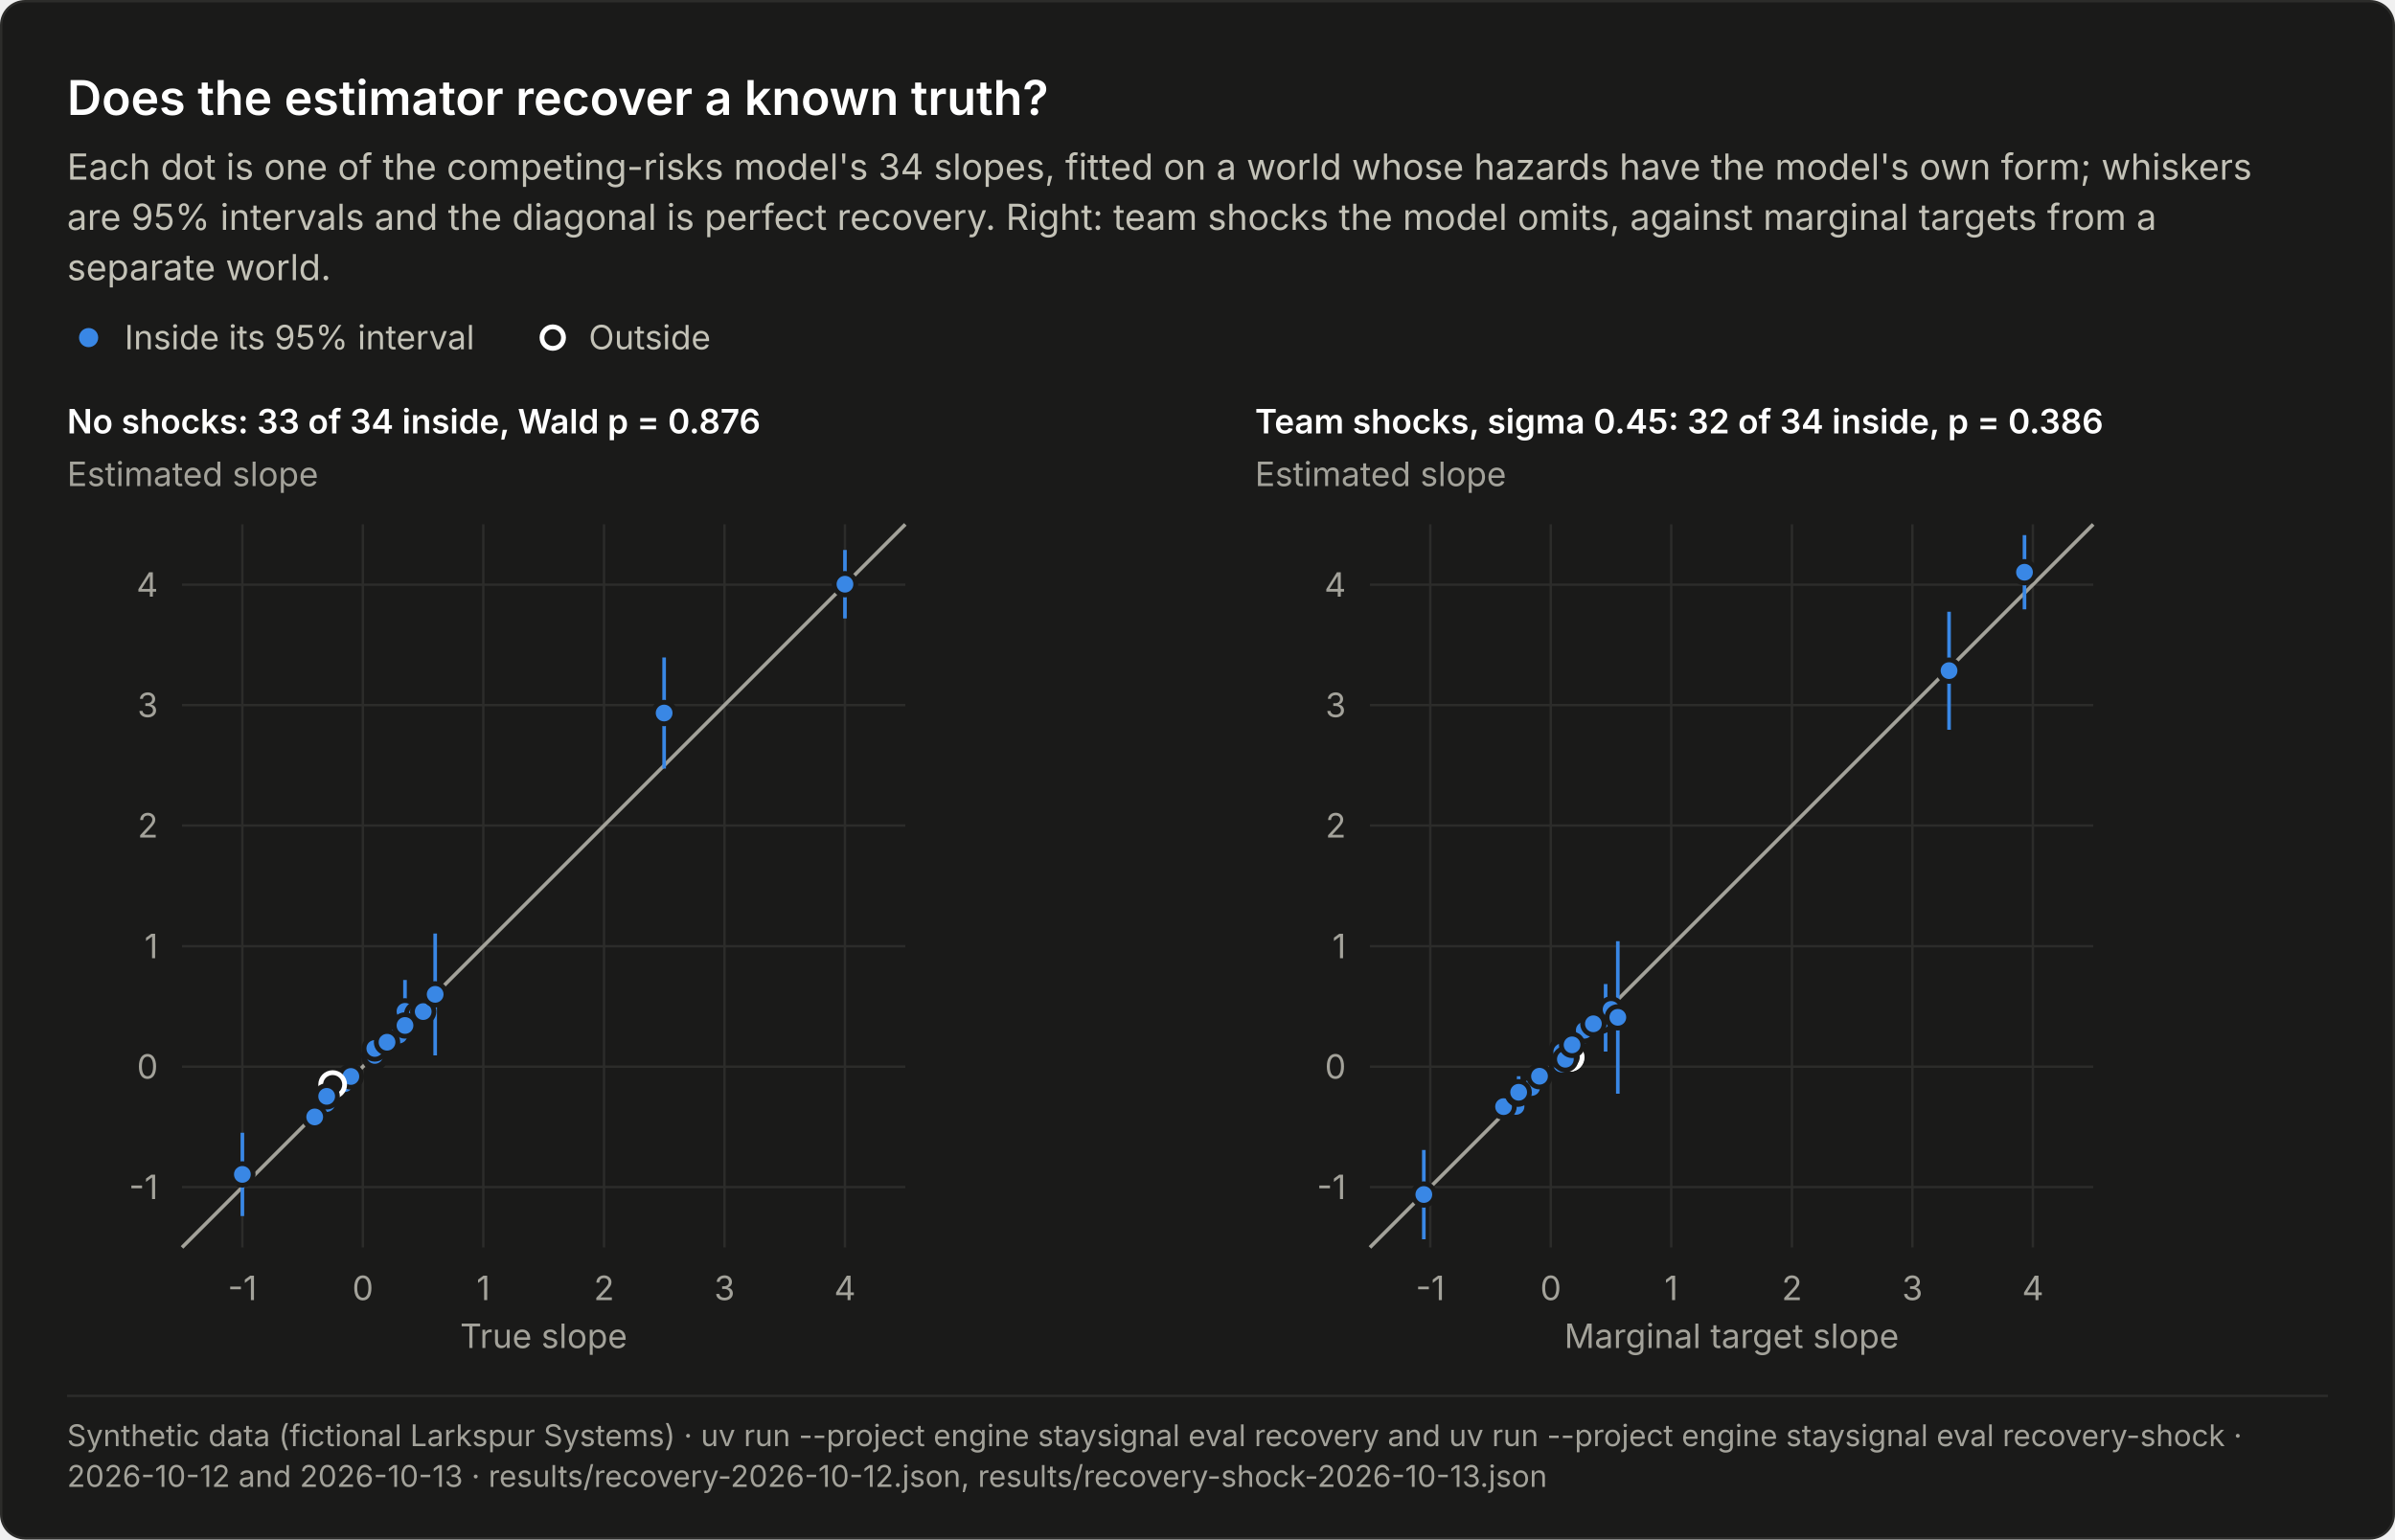
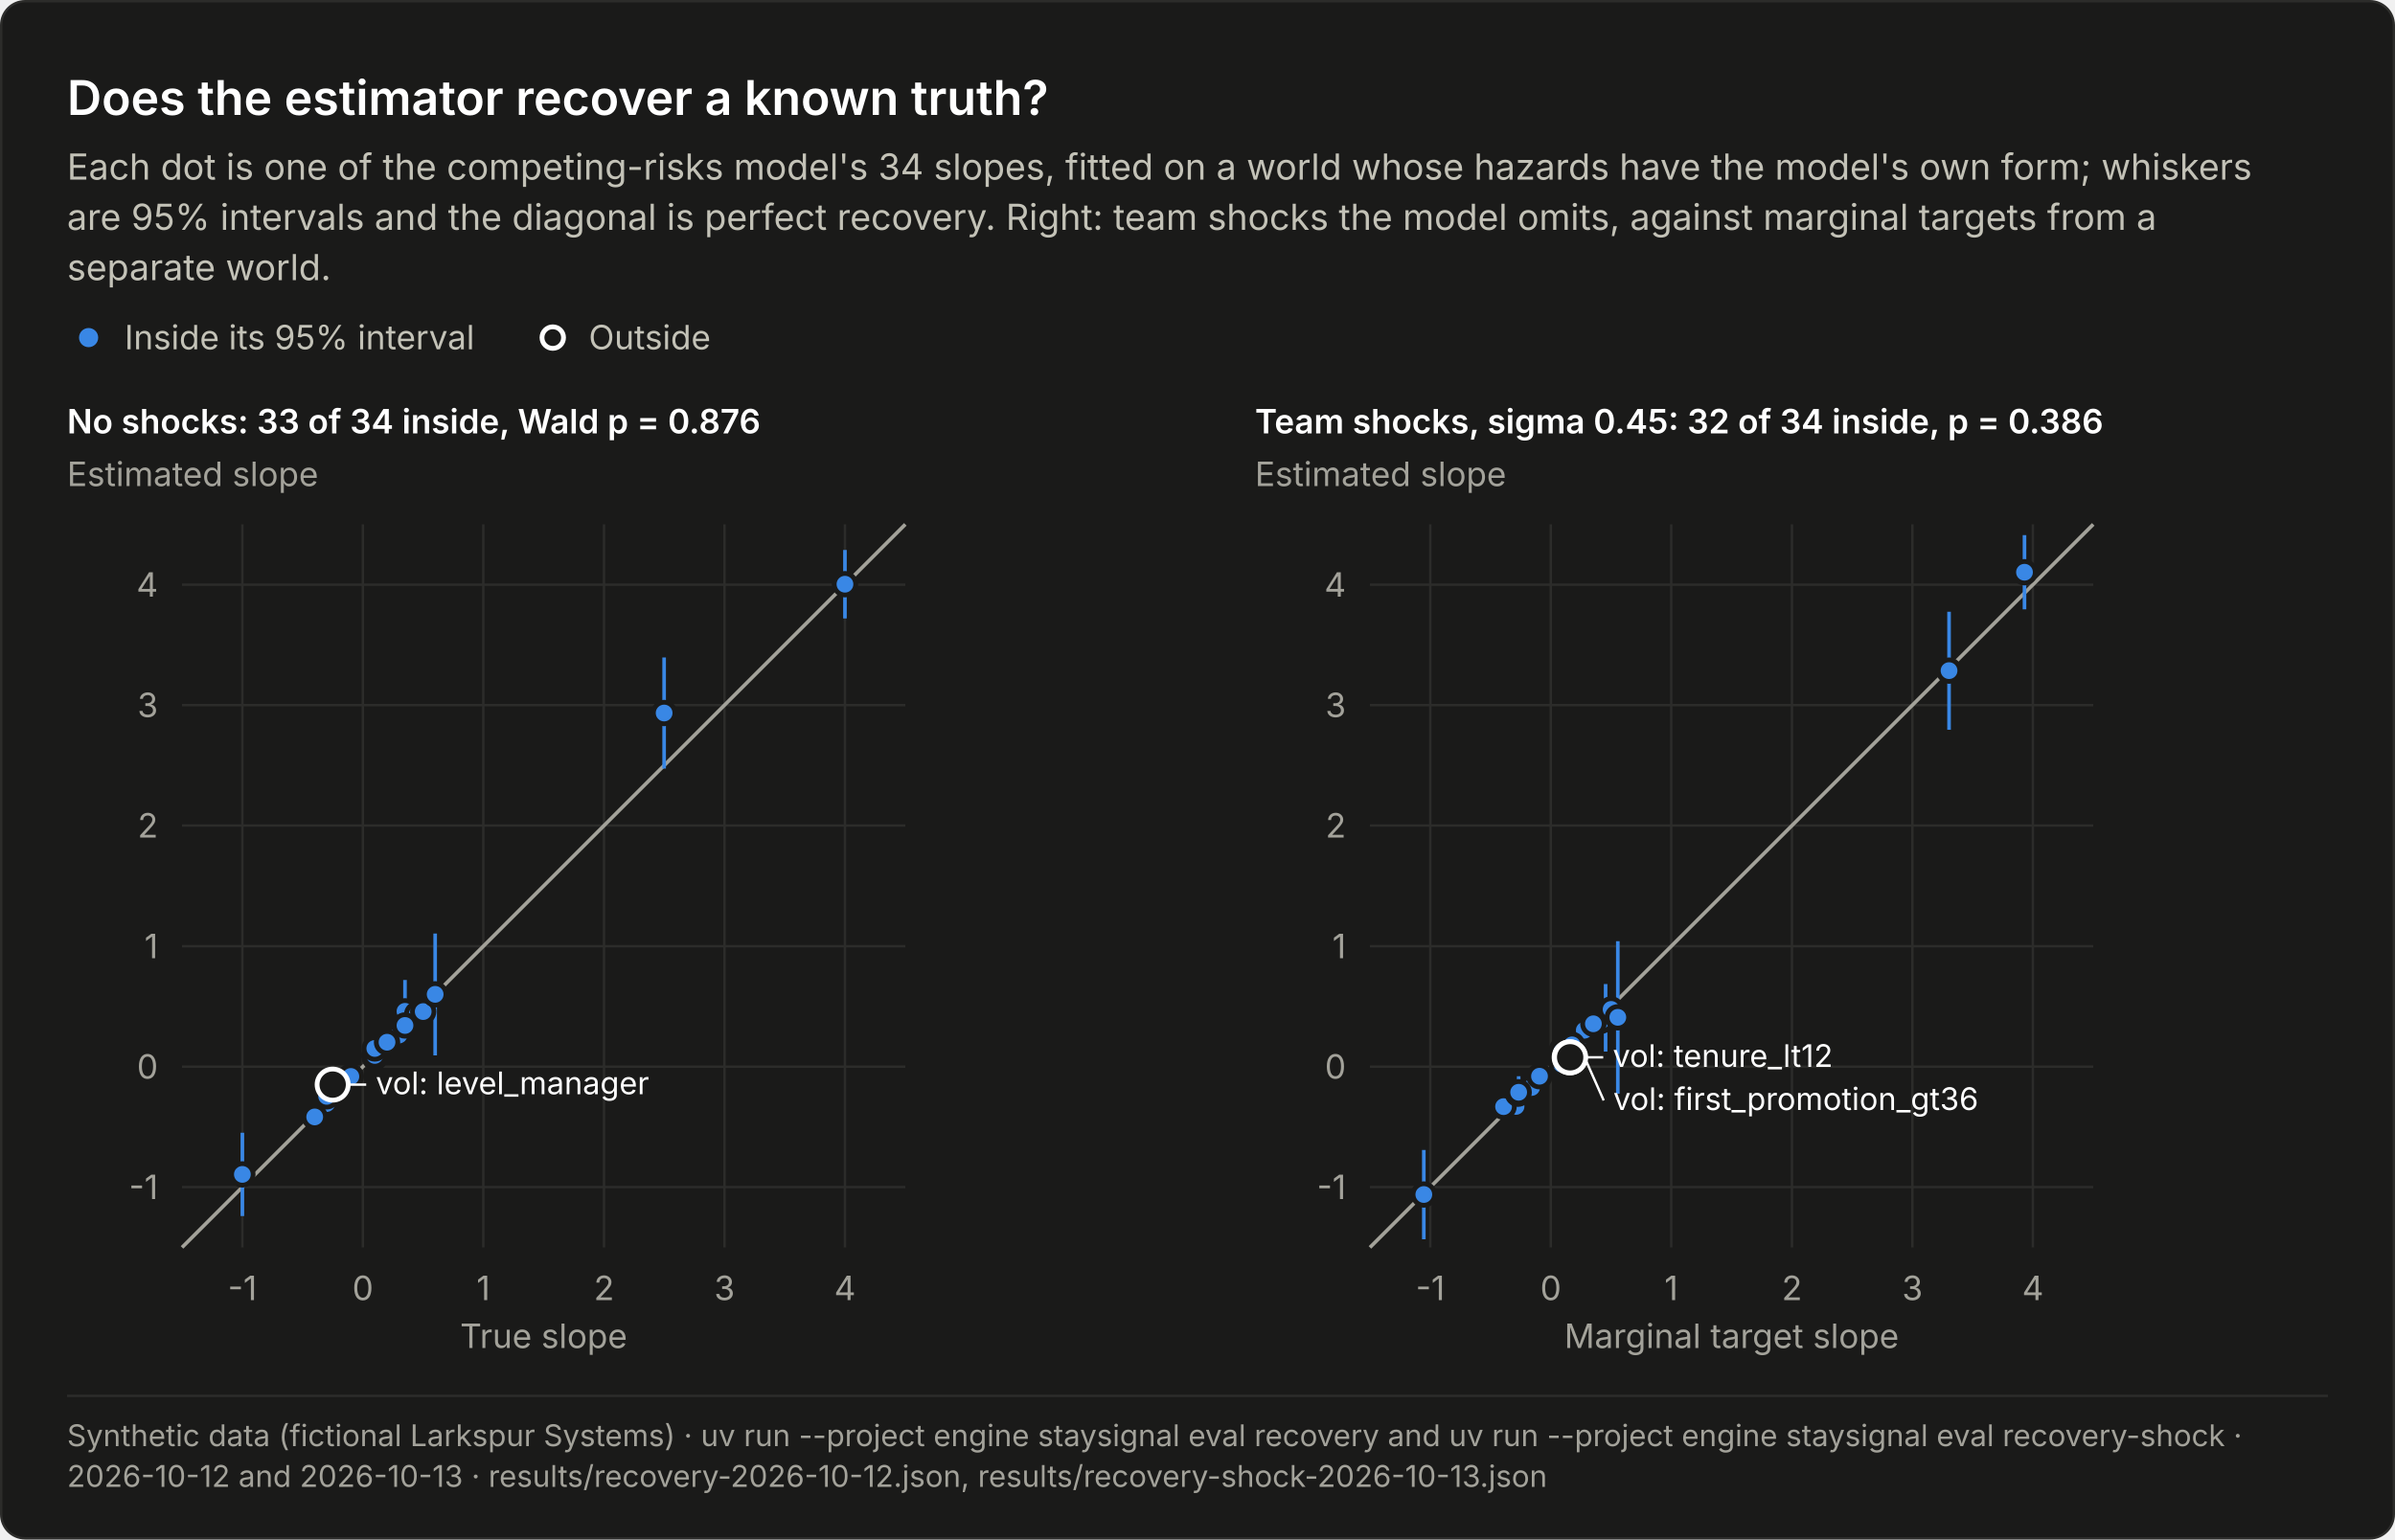
<svg xmlns="http://www.w3.org/2000/svg" width="1000" height="643" viewBox="0 0 1000 643" role="img" aria-labelledby="recovery-dark-title recovery-dark-desc">
  <style>text{font-family:Inter, -apple-system, BlinkMacSystemFont, 'Segoe UI', Helvetica, Arial, sans-serif;font-variant-numeric:tabular-nums}</style>
  <rect x="0.5" y="0.5" width="999" height="642" rx="10" fill="#1a1a19" stroke="#2c2c2a" />
  <text x="28.0" y="48.0" font-size="20" font-weight="600" fill="#ffffff">Does the estimator recover a known truth?</text>
  <text x="28.0" y="75.0" font-size="15" fill="#c3c2b7">Each dot is one of the competing-risks model's 34 slopes, fitted on a world whose hazards have the model's own form; whiskers</text>
  <text x="28.0" y="96.0" font-size="15" fill="#c3c2b7">are 95% intervals and the diagonal is perfect recovery. Right: team shocks the model omits, against marginal targets from a</text>
  <text x="28.0" y="117.0" font-size="15" fill="#c3c2b7">separate world.</text>
  <circle cx="37.0" cy="141.0" r="5" fill="#3987e5" stroke="#1a1a19" stroke-width="2" />
  <text x="52.0" y="145.9" font-size="14" fill="#c3c2b7">Inside its 95% interval</text>
  <circle cx="230.8" cy="141.0" r="4.5" fill="#1a1a19" stroke="#ffffff" stroke-width="2" />
  <text x="245.8" y="145.9" font-size="14" fill="#c3c2b7">Outside</text>
  <text x="28.0" y="181.0" font-size="14" font-weight="600" fill="#ffffff">No shocks: 33 of 34 inside, Wald p = 0.876</text>
  <line x1="101.2" y1="219.0" x2="101.2" y2="521.0" stroke="#2c2c2a" stroke-width="1" />
  <text x="101.2" y="543.0" font-size="14" text-anchor="middle" fill="#a3a29a">-1</text>
  <line x1="76.0" y1="495.8" x2="378.0" y2="495.8" stroke="#2c2c2a" stroke-width="1" />
  <text x="66.0" y="500.8" font-size="14" text-anchor="end" fill="#a3a29a">-1</text>
  <line x1="151.5" y1="219.0" x2="151.5" y2="521.0" stroke="#2c2c2a" stroke-width="1" />
  <text x="151.5" y="543.0" font-size="14" text-anchor="middle" fill="#a3a29a">0</text>
  <line x1="76.0" y1="445.5" x2="378.0" y2="445.5" stroke="#2c2c2a" stroke-width="1" />
  <text x="66.0" y="450.5" font-size="14" text-anchor="end" fill="#a3a29a">0</text>
  <line x1="201.8" y1="219.0" x2="201.8" y2="521.0" stroke="#2c2c2a" stroke-width="1" />
  <text x="201.8" y="543.0" font-size="14" text-anchor="middle" fill="#a3a29a">1</text>
  <line x1="76.0" y1="395.2" x2="378.0" y2="395.2" stroke="#2c2c2a" stroke-width="1" />
  <text x="66.0" y="400.2" font-size="14" text-anchor="end" fill="#a3a29a">1</text>
  <line x1="252.2" y1="219.0" x2="252.2" y2="521.0" stroke="#2c2c2a" stroke-width="1" />
  <text x="252.2" y="543.0" font-size="14" text-anchor="middle" fill="#a3a29a">2</text>
  <line x1="76.0" y1="344.8" x2="378.0" y2="344.8" stroke="#2c2c2a" stroke-width="1" />
  <text x="66.0" y="349.8" font-size="14" text-anchor="end" fill="#a3a29a">2</text>
  <line x1="302.5" y1="219.0" x2="302.5" y2="521.0" stroke="#2c2c2a" stroke-width="1" />
  <text x="302.5" y="543.0" font-size="14" text-anchor="middle" fill="#a3a29a">3</text>
  <line x1="76.0" y1="294.5" x2="378.0" y2="294.5" stroke="#2c2c2a" stroke-width="1" />
  <text x="66.0" y="299.5" font-size="14" text-anchor="end" fill="#a3a29a">3</text>
  <line x1="352.8" y1="219.0" x2="352.8" y2="521.0" stroke="#2c2c2a" stroke-width="1" />
  <text x="352.8" y="543.0" font-size="14" text-anchor="middle" fill="#a3a29a">4</text>
  <line x1="76.0" y1="244.2" x2="378.0" y2="244.2" stroke="#2c2c2a" stroke-width="1" />
  <text x="66.0" y="249.2" font-size="14" text-anchor="end" fill="#a3a29a">4</text>
  <line x1="76.0" y1="521.0" x2="378.0" y2="219.0" stroke="#a3a29a" stroke-width="1.5" />
  <line x1="156.5" y1="444.8" x2="156.5" y2="438.6" stroke="#3987e5" stroke-width="1.5" />
  <line x1="164.1" y1="435.3" x2="164.1" y2="429.6" stroke="#3987e5" stroke-width="1.5" />
  <line x1="164.1" y1="436.7" x2="164.1" y2="431.0" stroke="#3987e5" stroke-width="1.5" />
  <line x1="143.9" y1="456.1" x2="143.9" y2="449.2" stroke="#3987e5" stroke-width="1.5" />
  <line x1="136.4" y1="464.7" x2="136.4" y2="457.1" stroke="#3987e5" stroke-width="1.5" />
  <line x1="159.1" y1="440.5" x2="159.1" y2="434.5" stroke="#3987e5" stroke-width="1.5" />
  <line x1="171.6" y1="429.4" x2="171.6" y2="423.4" stroke="#3987e5" stroke-width="1.5" />
  <line x1="161.6" y1="437.6" x2="161.6" y2="432.8" stroke="#3987e5" stroke-width="1.5" />
  <line x1="131.4" y1="469.7" x2="131.4" y2="463.3" stroke="#3987e5" stroke-width="1.5" />
  <line x1="161.6" y1="437.1" x2="161.6" y2="431.0" stroke="#3987e5" stroke-width="1.5" />
  <line x1="166.6" y1="434.4" x2="166.6" y2="428.6" stroke="#3987e5" stroke-width="1.5" />
  <line x1="159.1" y1="440.4" x2="159.1" y2="433.7" stroke="#3987e5" stroke-width="1.5" />
  <line x1="164.1" y1="435.8" x2="164.1" y2="430.7" stroke="#3987e5" stroke-width="1.5" />
  <line x1="352.8" y1="258.3" x2="352.8" y2="229.7" stroke="#3987e5" stroke-width="1.5" />
  <line x1="101.2" y1="507.9" x2="101.2" y2="473.1" stroke="#3987e5" stroke-width="1.5" />
  <line x1="277.3" y1="321.0" x2="277.3" y2="274.6" stroke="#3987e5" stroke-width="1.5" />
  <line x1="169.1" y1="435.5" x2="169.1" y2="409.3" stroke="#3987e5" stroke-width="1.5" />
  <line x1="166.6" y1="433.7" x2="166.6" y2="428.4" stroke="#3987e5" stroke-width="1.5" />
  <line x1="159.1" y1="439.3" x2="159.1" y2="432.8" stroke="#3987e5" stroke-width="1.5" />
  <line x1="156.5" y1="444.6" x2="156.5" y2="436.7" stroke="#3987e5" stroke-width="1.5" />
  <line x1="156.5" y1="444.8" x2="156.5" y2="437.8" stroke="#3987e5" stroke-width="1.5" />
  <line x1="174.2" y1="427.3" x2="174.2" y2="419.9" stroke="#3987e5" stroke-width="1.5" />
  <line x1="156.5" y1="444.7" x2="156.5" y2="436.2" stroke="#3987e5" stroke-width="1.5" />
  <line x1="156.5" y1="443.1" x2="156.5" y2="437.8" stroke="#3987e5" stroke-width="1.5" />
  <line x1="166.6" y1="435.3" x2="166.6" y2="429.3" stroke="#3987e5" stroke-width="1.5" />
  <line x1="156.5" y1="442.7" x2="156.5" y2="438.9" stroke="#3987e5" stroke-width="1.5" />
  <line x1="146.5" y1="451.7" x2="146.5" y2="447.4" stroke="#3987e5" stroke-width="1.5" />
-   <line x1="138.9" y1="457.2" x2="138.9" y2="448.9" stroke="#ffffff" stroke-width="1.5" />
  <line x1="136.4" y1="463.8" x2="136.4" y2="452.1" stroke="#3987e5" stroke-width="1.5" />
  <line x1="176.7" y1="426.2" x2="176.7" y2="418.9" stroke="#3987e5" stroke-width="1.5" />
  <line x1="156.5" y1="443.3" x2="156.5" y2="432.6" stroke="#3987e5" stroke-width="1.5" />
  <line x1="181.7" y1="440.8" x2="181.7" y2="389.9" stroke="#3987e5" stroke-width="1.5" />
  <line x1="161.6" y1="438.9" x2="161.6" y2="431.7" stroke="#3987e5" stroke-width="1.5" />
  <line x1="169.1" y1="428.9" x2="169.1" y2="427.6" stroke="#3987e5" stroke-width="1.5" />
+   <line x1="138.9" y1="457.2" x2="138.9" y2="448.9" stroke="#ffffff" stroke-width="2" />
  <circle cx="156.5" cy="441.7" r="4.5" fill="#3987e5" stroke="#1a1a19" stroke-width="2" />
  <circle cx="164.1" cy="432.5" r="4.5" fill="#3987e5" stroke="#1a1a19" stroke-width="2" />
  <circle cx="164.1" cy="433.9" r="4.5" fill="#3987e5" stroke="#1a1a19" stroke-width="2" />
  <circle cx="143.9" cy="452.6" r="4.5" fill="#3987e5" stroke="#1a1a19" stroke-width="2" />
  <circle cx="136.4" cy="460.9" r="4.5" fill="#3987e5" stroke="#1a1a19" stroke-width="2" />
  <circle cx="159.1" cy="437.5" r="4.5" fill="#3987e5" stroke="#1a1a19" stroke-width="2" />
  <circle cx="171.6" cy="426.4" r="4.5" fill="#3987e5" stroke="#1a1a19" stroke-width="2" />
  <circle cx="161.6" cy="435.2" r="4.5" fill="#3987e5" stroke="#1a1a19" stroke-width="2" />
  <circle cx="131.4" cy="466.5" r="4.5" fill="#3987e5" stroke="#1a1a19" stroke-width="2" />
  <circle cx="161.6" cy="434.1" r="4.5" fill="#3987e5" stroke="#1a1a19" stroke-width="2" />
  <circle cx="166.6" cy="431.5" r="4.5" fill="#3987e5" stroke="#1a1a19" stroke-width="2" />
  <circle cx="159.1" cy="437.1" r="4.5" fill="#3987e5" stroke="#1a1a19" stroke-width="2" />
  <circle cx="164.1" cy="433.2" r="4.5" fill="#3987e5" stroke="#1a1a19" stroke-width="2" />
  <circle cx="352.8" cy="244.0" r="4.5" fill="#3987e5" stroke="#1a1a19" stroke-width="2" />
  <circle cx="101.2" cy="490.5" r="4.5" fill="#3987e5" stroke="#1a1a19" stroke-width="2" />
  <circle cx="277.3" cy="297.8" r="4.5" fill="#3987e5" stroke="#1a1a19" stroke-width="2" />
  <circle cx="169.1" cy="422.4" r="4.5" fill="#3987e5" stroke="#1a1a19" stroke-width="2" />
  <circle cx="166.6" cy="431.1" r="4.5" fill="#3987e5" stroke="#1a1a19" stroke-width="2" />
  <circle cx="159.1" cy="436.0" r="4.5" fill="#3987e5" stroke="#1a1a19" stroke-width="2" />
  <circle cx="156.5" cy="440.7" r="4.5" fill="#3987e5" stroke="#1a1a19" stroke-width="2" />
  <circle cx="156.5" cy="441.3" r="4.5" fill="#3987e5" stroke="#1a1a19" stroke-width="2" />
  <circle cx="174.2" cy="423.6" r="4.5" fill="#3987e5" stroke="#1a1a19" stroke-width="2" />
  <circle cx="156.5" cy="440.4" r="4.5" fill="#3987e5" stroke="#1a1a19" stroke-width="2" />
  <circle cx="156.5" cy="440.5" r="4.5" fill="#3987e5" stroke="#1a1a19" stroke-width="2" />
  <circle cx="166.6" cy="432.3" r="4.5" fill="#3987e5" stroke="#1a1a19" stroke-width="2" />
  <circle cx="156.5" cy="440.8" r="4.5" fill="#3987e5" stroke="#1a1a19" stroke-width="2" />
  <circle cx="146.5" cy="449.6" r="4.5" fill="#3987e5" stroke="#1a1a19" stroke-width="2" />
-   <circle cx="138.9" cy="453.0" r="5" fill="#1a1a19" stroke="#ffffff" stroke-width="2" />
  <circle cx="136.4" cy="457.9" r="4.5" fill="#3987e5" stroke="#1a1a19" stroke-width="2" />
  <circle cx="176.7" cy="422.5" r="4.5" fill="#3987e5" stroke="#1a1a19" stroke-width="2" />
  <circle cx="156.5" cy="437.9" r="4.5" fill="#3987e5" stroke="#1a1a19" stroke-width="2" />
  <circle cx="181.7" cy="415.3" r="4.5" fill="#3987e5" stroke="#1a1a19" stroke-width="2" />
  <circle cx="161.6" cy="435.3" r="4.5" fill="#3987e5" stroke="#1a1a19" stroke-width="2" />
  <circle cx="169.1" cy="428.3" r="4.5" fill="#3987e5" stroke="#1a1a19" stroke-width="2" />
+   <circle cx="138.9" cy="453.0" r="6.5" fill="#1a1a19" stroke="#ffffff" stroke-width="2" />
+   <line x1="144.9" y1="453.0" x2="152.9" y2="453.0" stroke="#ffffff" stroke-width="1" />
+   <text x="156.9" y="457.0" font-size="13" fill="#ffffff">vol: level_manager</text>
  <text x="227.0" y="563.0" font-size="14" text-anchor="middle" fill="#a3a29a">True slope</text>
  <text x="28.0" y="203.0" font-size="14" fill="#a3a29a">Estimated slope</text>
  <text x="524.0" y="181.0" font-size="14" font-weight="600" fill="#ffffff">Team shocks, sigma 0.45: 32 of 34 inside, p = 0.386</text>
  <line x1="597.2" y1="219.0" x2="597.2" y2="521.0" stroke="#2c2c2a" stroke-width="1" />
  <text x="597.2" y="543.0" font-size="14" text-anchor="middle" fill="#a3a29a">-1</text>
  <line x1="572.0" y1="495.8" x2="874.0" y2="495.8" stroke="#2c2c2a" stroke-width="1" />
  <text x="562.0" y="500.8" font-size="14" text-anchor="end" fill="#a3a29a">-1</text>
  <line x1="647.5" y1="219.0" x2="647.5" y2="521.0" stroke="#2c2c2a" stroke-width="1" />
  <text x="647.5" y="543.0" font-size="14" text-anchor="middle" fill="#a3a29a">0</text>
  <line x1="572.0" y1="445.5" x2="874.0" y2="445.5" stroke="#2c2c2a" stroke-width="1" />
  <text x="562.0" y="450.5" font-size="14" text-anchor="end" fill="#a3a29a">0</text>
  <line x1="697.8" y1="219.0" x2="697.8" y2="521.0" stroke="#2c2c2a" stroke-width="1" />
  <text x="697.8" y="543.0" font-size="14" text-anchor="middle" fill="#a3a29a">1</text>
  <line x1="572.0" y1="395.2" x2="874.0" y2="395.2" stroke="#2c2c2a" stroke-width="1" />
  <text x="562.0" y="400.2" font-size="14" text-anchor="end" fill="#a3a29a">1</text>
  <line x1="748.2" y1="219.0" x2="748.2" y2="521.0" stroke="#2c2c2a" stroke-width="1" />
  <text x="748.2" y="543.0" font-size="14" text-anchor="middle" fill="#a3a29a">2</text>
  <line x1="572.0" y1="344.8" x2="874.0" y2="344.8" stroke="#2c2c2a" stroke-width="1" />
  <text x="562.0" y="349.8" font-size="14" text-anchor="end" fill="#a3a29a">2</text>
  <line x1="798.5" y1="219.0" x2="798.5" y2="521.0" stroke="#2c2c2a" stroke-width="1" />
  <text x="798.5" y="543.0" font-size="14" text-anchor="middle" fill="#a3a29a">3</text>
  <line x1="572.0" y1="294.5" x2="874.0" y2="294.5" stroke="#2c2c2a" stroke-width="1" />
  <text x="562.0" y="299.5" font-size="14" text-anchor="end" fill="#a3a29a">3</text>
  <line x1="848.8" y1="219.0" x2="848.8" y2="521.0" stroke="#2c2c2a" stroke-width="1" />
  <text x="848.8" y="543.0" font-size="14" text-anchor="middle" fill="#a3a29a">4</text>
  <line x1="572.0" y1="244.2" x2="874.0" y2="244.2" stroke="#2c2c2a" stroke-width="1" />
  <text x="562.0" y="249.2" font-size="14" text-anchor="end" fill="#a3a29a">4</text>
  <line x1="572.0" y1="521.0" x2="874.0" y2="219.0" stroke="#a3a29a" stroke-width="1.5" />
  <line x1="652.0" y1="448.0" x2="652.0" y2="440.8" stroke="#3987e5" stroke-width="1.5" />
  <line x1="660.3" y1="433.6" x2="660.3" y2="427.2" stroke="#3987e5" stroke-width="1.5" />
  <line x1="659.6" y1="434.9" x2="659.6" y2="428.5" stroke="#3987e5" stroke-width="1.5" />
  <line x1="639.5" y1="458.2" x2="639.5" y2="450.2" stroke="#3987e5" stroke-width="1.5" />
  <line x1="633.0" y1="466.4" x2="633.0" y2="457.9" stroke="#3987e5" stroke-width="1.5" />
-   <line x1="655.4" y1="444.9" x2="655.4" y2="438.2" stroke="#ffffff" stroke-width="1.5" />
  <line x1="667.5" y1="430.0" x2="667.5" y2="423.4" stroke="#3987e5" stroke-width="1.5" />
  <line x1="658.3" y1="438.4" x2="658.3" y2="433.1" stroke="#3987e5" stroke-width="1.5" />
  <line x1="627.8" y1="465.8" x2="627.8" y2="458.7" stroke="#3987e5" stroke-width="1.5" />
  <line x1="656.9" y1="440.1" x2="656.9" y2="433.5" stroke="#3987e5" stroke-width="1.5" />
  <line x1="662.9" y1="433.0" x2="662.9" y2="426.6" stroke="#3987e5" stroke-width="1.5" />
-   <line x1="655.6" y1="445.3" x2="655.6" y2="438.0" stroke="#ffffff" stroke-width="1.5" />
  <line x1="660.5" y1="435.7" x2="660.5" y2="429.6" stroke="#3987e5" stroke-width="1.5" />
  <line x1="845.3" y1="254.5" x2="845.3" y2="223.5" stroke="#3987e5" stroke-width="1.5" />
  <line x1="594.5" y1="517.6" x2="594.5" y2="480.3" stroke="#3987e5" stroke-width="1.5" />
  <line x1="813.8" y1="304.8" x2="813.8" y2="255.5" stroke="#3987e5" stroke-width="1.5" />
  <line x1="670.4" y1="439.2" x2="670.4" y2="411.0" stroke="#3987e5" stroke-width="1.5" />
  <line x1="662.3" y1="433.2" x2="662.3" y2="427.3" stroke="#3987e5" stroke-width="1.5" />
  <line x1="653.6" y1="441.7" x2="653.6" y2="434.1" stroke="#3987e5" stroke-width="1.5" />
  <line x1="652.1" y1="445.8" x2="652.1" y2="436.8" stroke="#3987e5" stroke-width="1.5" />
  <line x1="652.5" y1="444.5" x2="652.5" y2="436.4" stroke="#3987e5" stroke-width="1.5" />
  <line x1="668.7" y1="429.9" x2="668.7" y2="422.5" stroke="#3987e5" stroke-width="1.5" />
  <line x1="652.2" y1="443.2" x2="652.2" y2="433.5" stroke="#3987e5" stroke-width="1.5" />
  <line x1="652.0" y1="442.0" x2="652.0" y2="436.5" stroke="#3987e5" stroke-width="1.5" />
  <line x1="661.5" y1="433.6" x2="661.5" y2="427.0" stroke="#3987e5" stroke-width="1.5" />
  <line x1="652.1" y1="441.4" x2="652.1" y2="437.1" stroke="#3987e5" stroke-width="1.5" />
  <line x1="642.8" y1="451.9" x2="642.8" y2="447.1" stroke="#3987e5" stroke-width="1.5" />
  <line x1="633.8" y1="461.5" x2="633.8" y2="452.1" stroke="#3987e5" stroke-width="1.5" />
  <line x1="634.1" y1="463.0" x2="634.1" y2="449.5" stroke="#3987e5" stroke-width="1.5" />
  <line x1="672.7" y1="425.6" x2="672.7" y2="417.6" stroke="#3987e5" stroke-width="1.5" />
  <line x1="653.6" y1="449.0" x2="653.6" y2="435.8" stroke="#3987e5" stroke-width="1.5" />
  <line x1="675.5" y1="456.8" x2="675.5" y2="393.1" stroke="#3987e5" stroke-width="1.5" />
  <line x1="656.4" y1="440.4" x2="656.4" y2="432.3" stroke="#3987e5" stroke-width="1.5" />
  <line x1="665.3" y1="428.4" x2="665.3" y2="426.9" stroke="#3987e5" stroke-width="1.5" />
+   <line x1="655.4" y1="444.9" x2="655.4" y2="438.2" stroke="#ffffff" stroke-width="2" />
+   <line x1="655.6" y1="445.3" x2="655.6" y2="438.0" stroke="#ffffff" stroke-width="2" />
  <circle cx="652.0" cy="444.4" r="4.5" fill="#3987e5" stroke="#1a1a19" stroke-width="2" />
  <circle cx="660.3" cy="430.4" r="4.5" fill="#3987e5" stroke="#1a1a19" stroke-width="2" />
  <circle cx="659.6" cy="431.7" r="4.5" fill="#3987e5" stroke="#1a1a19" stroke-width="2" />
  <circle cx="639.5" cy="454.2" r="4.5" fill="#3987e5" stroke="#1a1a19" stroke-width="2" />
  <circle cx="633.0" cy="462.1" r="4.5" fill="#3987e5" stroke="#1a1a19" stroke-width="2" />
-   <circle cx="655.4" cy="441.6" r="5" fill="#1a1a19" stroke="#ffffff" stroke-width="2" />
  <circle cx="667.5" cy="426.7" r="4.5" fill="#3987e5" stroke="#1a1a19" stroke-width="2" />
  <circle cx="658.3" cy="435.7" r="4.5" fill="#3987e5" stroke="#1a1a19" stroke-width="2" />
  <circle cx="627.8" cy="462.2" r="4.5" fill="#3987e5" stroke="#1a1a19" stroke-width="2" />
  <circle cx="656.9" cy="436.8" r="4.5" fill="#3987e5" stroke="#1a1a19" stroke-width="2" />
  <circle cx="662.9" cy="429.8" r="4.5" fill="#3987e5" stroke="#1a1a19" stroke-width="2" />
-   <circle cx="655.6" cy="441.6" r="5" fill="#1a1a19" stroke="#ffffff" stroke-width="2" />
  <circle cx="660.5" cy="432.6" r="4.5" fill="#3987e5" stroke="#1a1a19" stroke-width="2" />
  <circle cx="845.3" cy="239.0" r="4.5" fill="#3987e5" stroke="#1a1a19" stroke-width="2" />
  <circle cx="594.5" cy="498.9" r="4.5" fill="#3987e5" stroke="#1a1a19" stroke-width="2" />
  <circle cx="813.8" cy="280.1" r="4.5" fill="#3987e5" stroke="#1a1a19" stroke-width="2" />
  <circle cx="670.4" cy="425.1" r="4.5" fill="#3987e5" stroke="#1a1a19" stroke-width="2" />
  <circle cx="662.3" cy="430.2" r="4.5" fill="#3987e5" stroke="#1a1a19" stroke-width="2" />
  <circle cx="653.6" cy="437.9" r="4.5" fill="#3987e5" stroke="#1a1a19" stroke-width="2" />
  <circle cx="652.1" cy="441.3" r="4.5" fill="#3987e5" stroke="#1a1a19" stroke-width="2" />
  <circle cx="652.5" cy="440.5" r="4.5" fill="#3987e5" stroke="#1a1a19" stroke-width="2" />
  <circle cx="668.7" cy="426.2" r="4.5" fill="#3987e5" stroke="#1a1a19" stroke-width="2" />
  <circle cx="652.2" cy="438.4" r="4.5" fill="#3987e5" stroke="#1a1a19" stroke-width="2" />
  <circle cx="652.0" cy="439.3" r="4.5" fill="#3987e5" stroke="#1a1a19" stroke-width="2" />
  <circle cx="661.5" cy="430.3" r="4.5" fill="#3987e5" stroke="#1a1a19" stroke-width="2" />
  <circle cx="652.1" cy="439.3" r="4.5" fill="#3987e5" stroke="#1a1a19" stroke-width="2" />
  <circle cx="642.8" cy="449.5" r="4.5" fill="#3987e5" stroke="#1a1a19" stroke-width="2" />
  <circle cx="633.8" cy="456.8" r="4.5" fill="#3987e5" stroke="#1a1a19" stroke-width="2" />
  <circle cx="634.1" cy="456.2" r="4.5" fill="#3987e5" stroke="#1a1a19" stroke-width="2" />
  <circle cx="672.7" cy="421.6" r="4.5" fill="#3987e5" stroke="#1a1a19" stroke-width="2" />
  <circle cx="653.6" cy="442.4" r="4.5" fill="#3987e5" stroke="#1a1a19" stroke-width="2" />
  <circle cx="675.5" cy="424.9" r="4.5" fill="#3987e5" stroke="#1a1a19" stroke-width="2" />
  <circle cx="656.4" cy="436.4" r="4.5" fill="#3987e5" stroke="#1a1a19" stroke-width="2" />
  <circle cx="665.3" cy="427.6" r="4.5" fill="#3987e5" stroke="#1a1a19" stroke-width="2" />
+   <circle cx="655.4" cy="441.6" r="6.5" fill="#1a1a19" stroke="#ffffff" stroke-width="2" />
+   <circle cx="655.6" cy="441.6" r="6.5" fill="#1a1a19" stroke="#ffffff" stroke-width="2" />
+   <line x1="661.4" y1="441.6" x2="669.4" y2="441.6" stroke="#ffffff" stroke-width="1" />
+   <text x="673.4" y="445.6" font-size="13" fill="#ffffff">vol: tenure_lt12</text>
+   <line x1="661.6" y1="441.6" x2="669.6" y2="459.6" stroke="#ffffff" stroke-width="1" />
+   <text x="673.6" y="463.6" font-size="13" fill="#ffffff">vol: first_promotion_gt36</text>
  <text x="723.0" y="563.0" font-size="14" text-anchor="middle" fill="#a3a29a">Marginal target slope</text>
  <text x="524.0" y="203.0" font-size="14" fill="#a3a29a">Estimated slope</text>
  <line x1="28.0" y1="583.0" x2="972.0" y2="583.0" stroke="#2c2c2a" stroke-width="1" />
  <text x="28.0" y="604.0" font-size="12.5" fill="#a3a29a">Synthetic data (fictional Larkspur Systems) · uv run --project engine staysignal eval recovery and uv run --project engine staysignal eval recovery-shock ·</text>
  <text x="28.0" y="621.0" font-size="12.5" fill="#a3a29a">2026-10-12 and 2026-10-13 · results/recovery-2026-10-12.json, results/recovery-shock-2026-10-13.json</text>
</svg>
